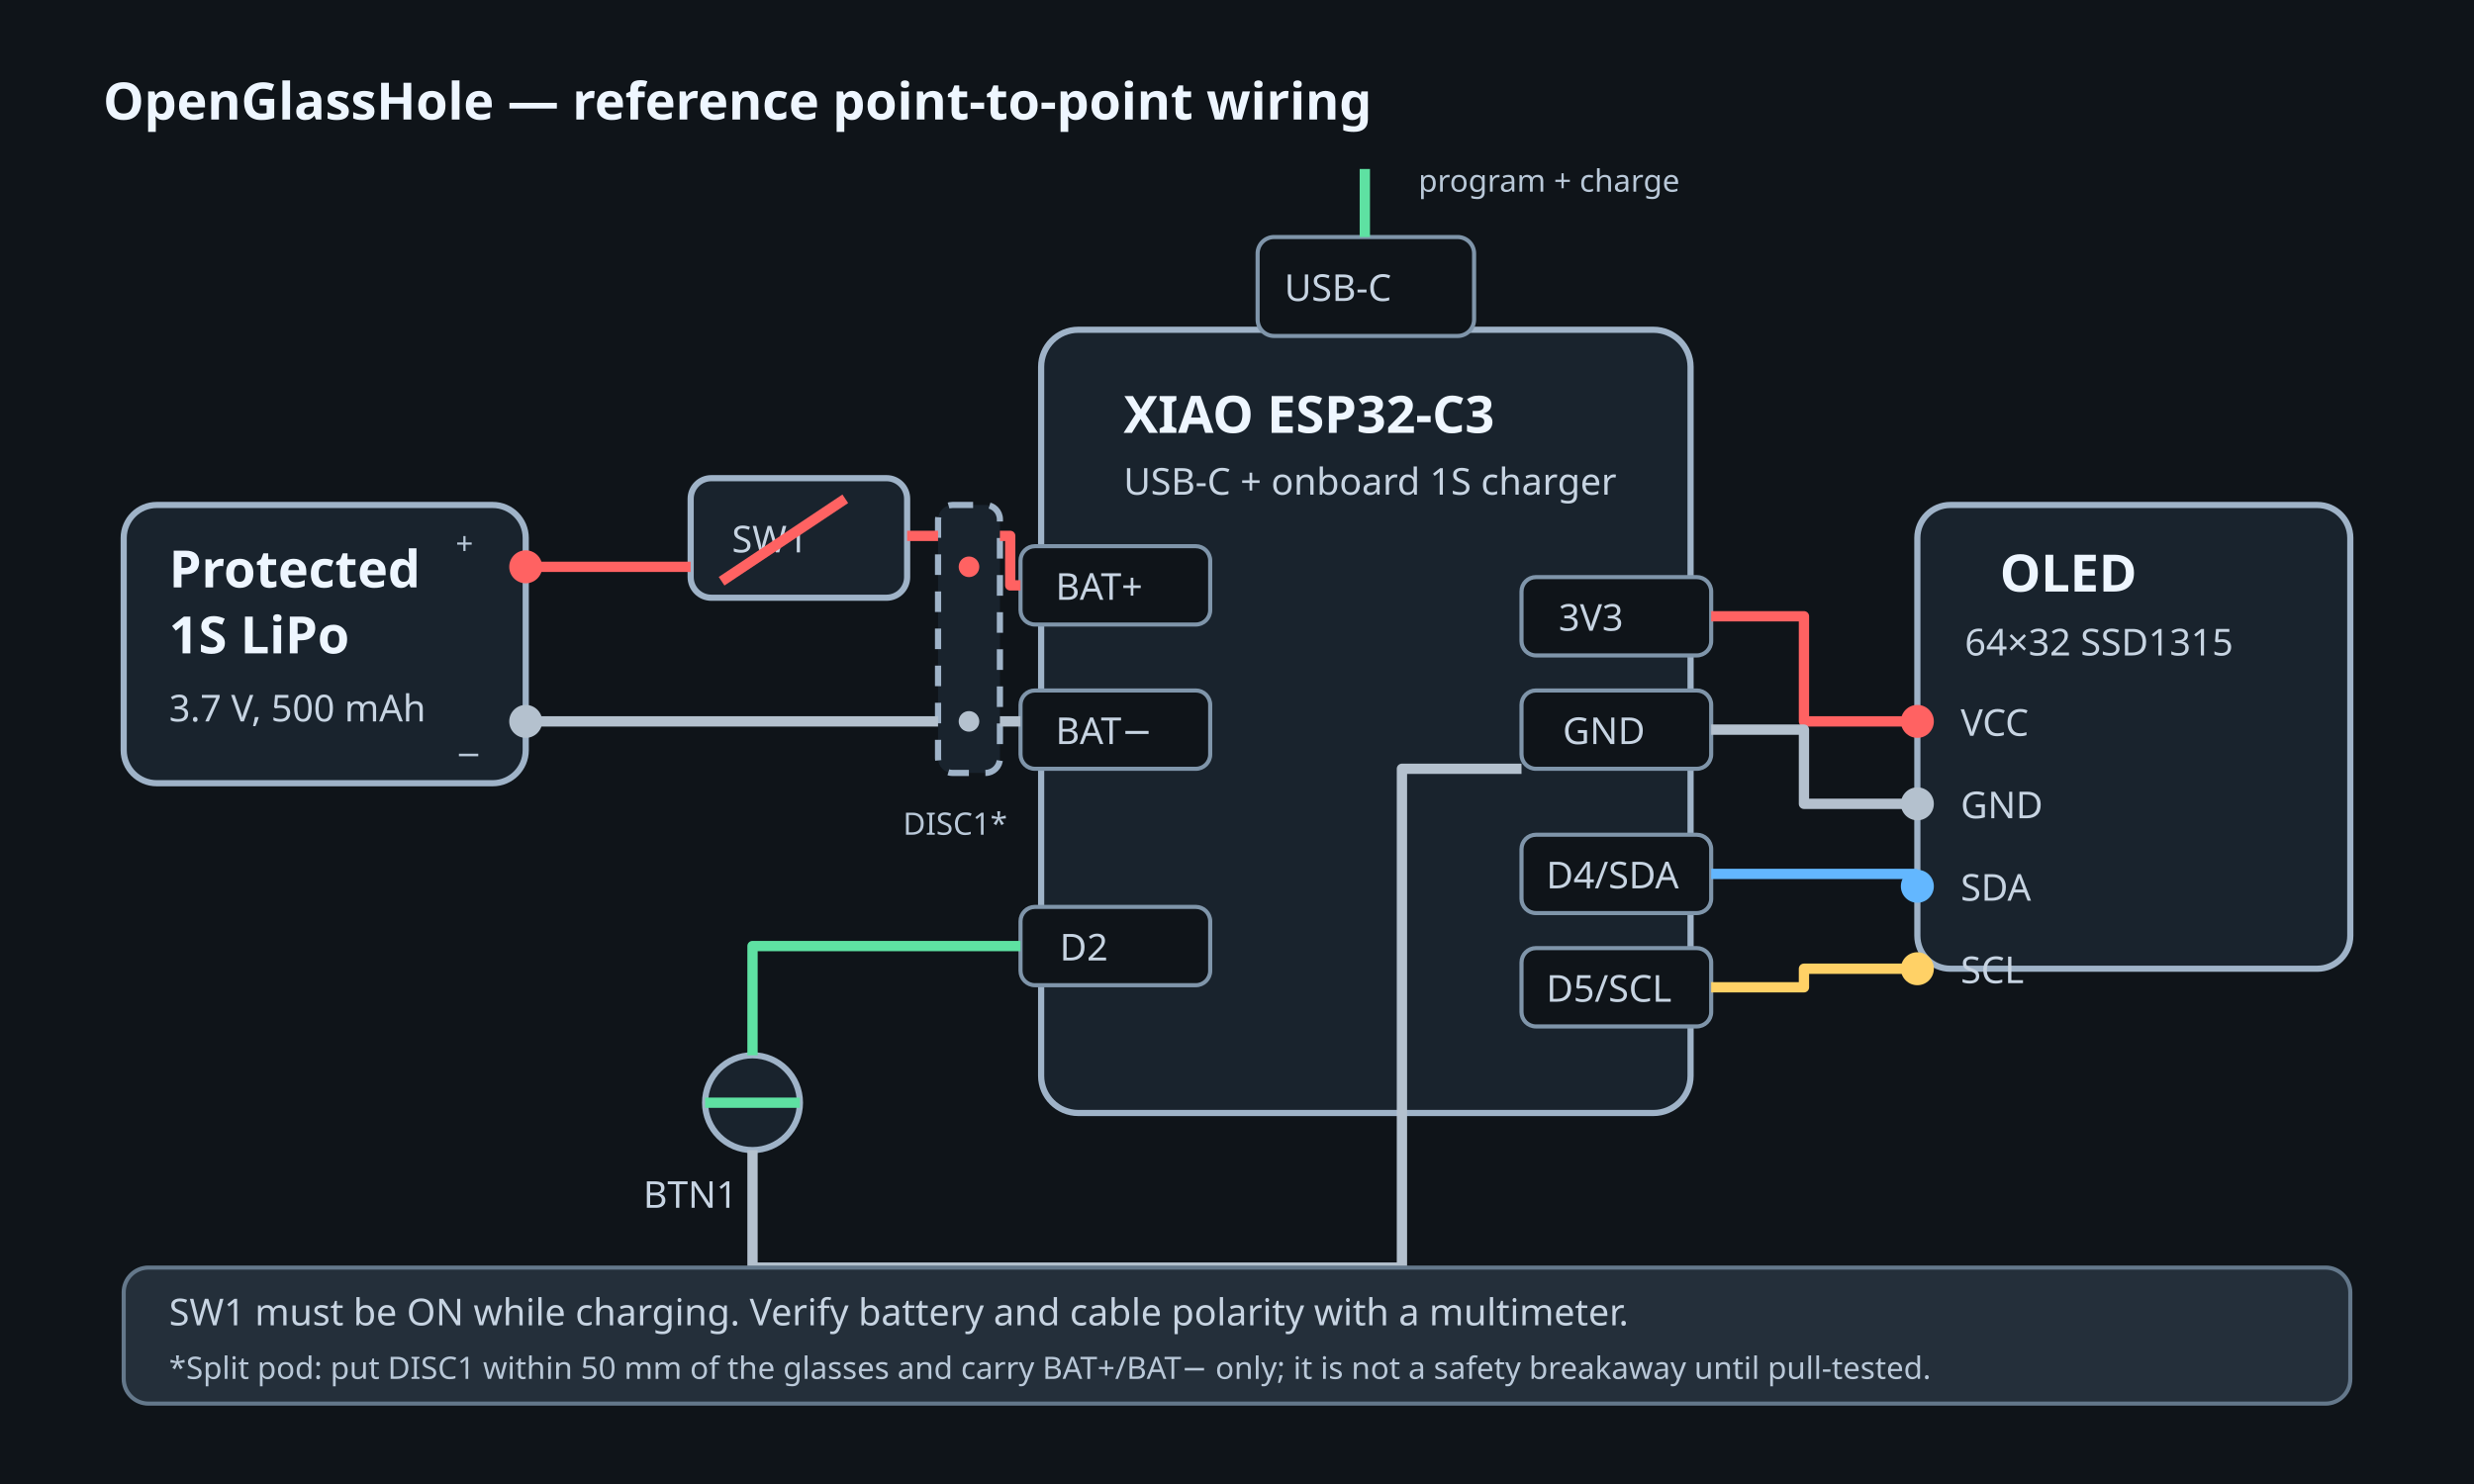
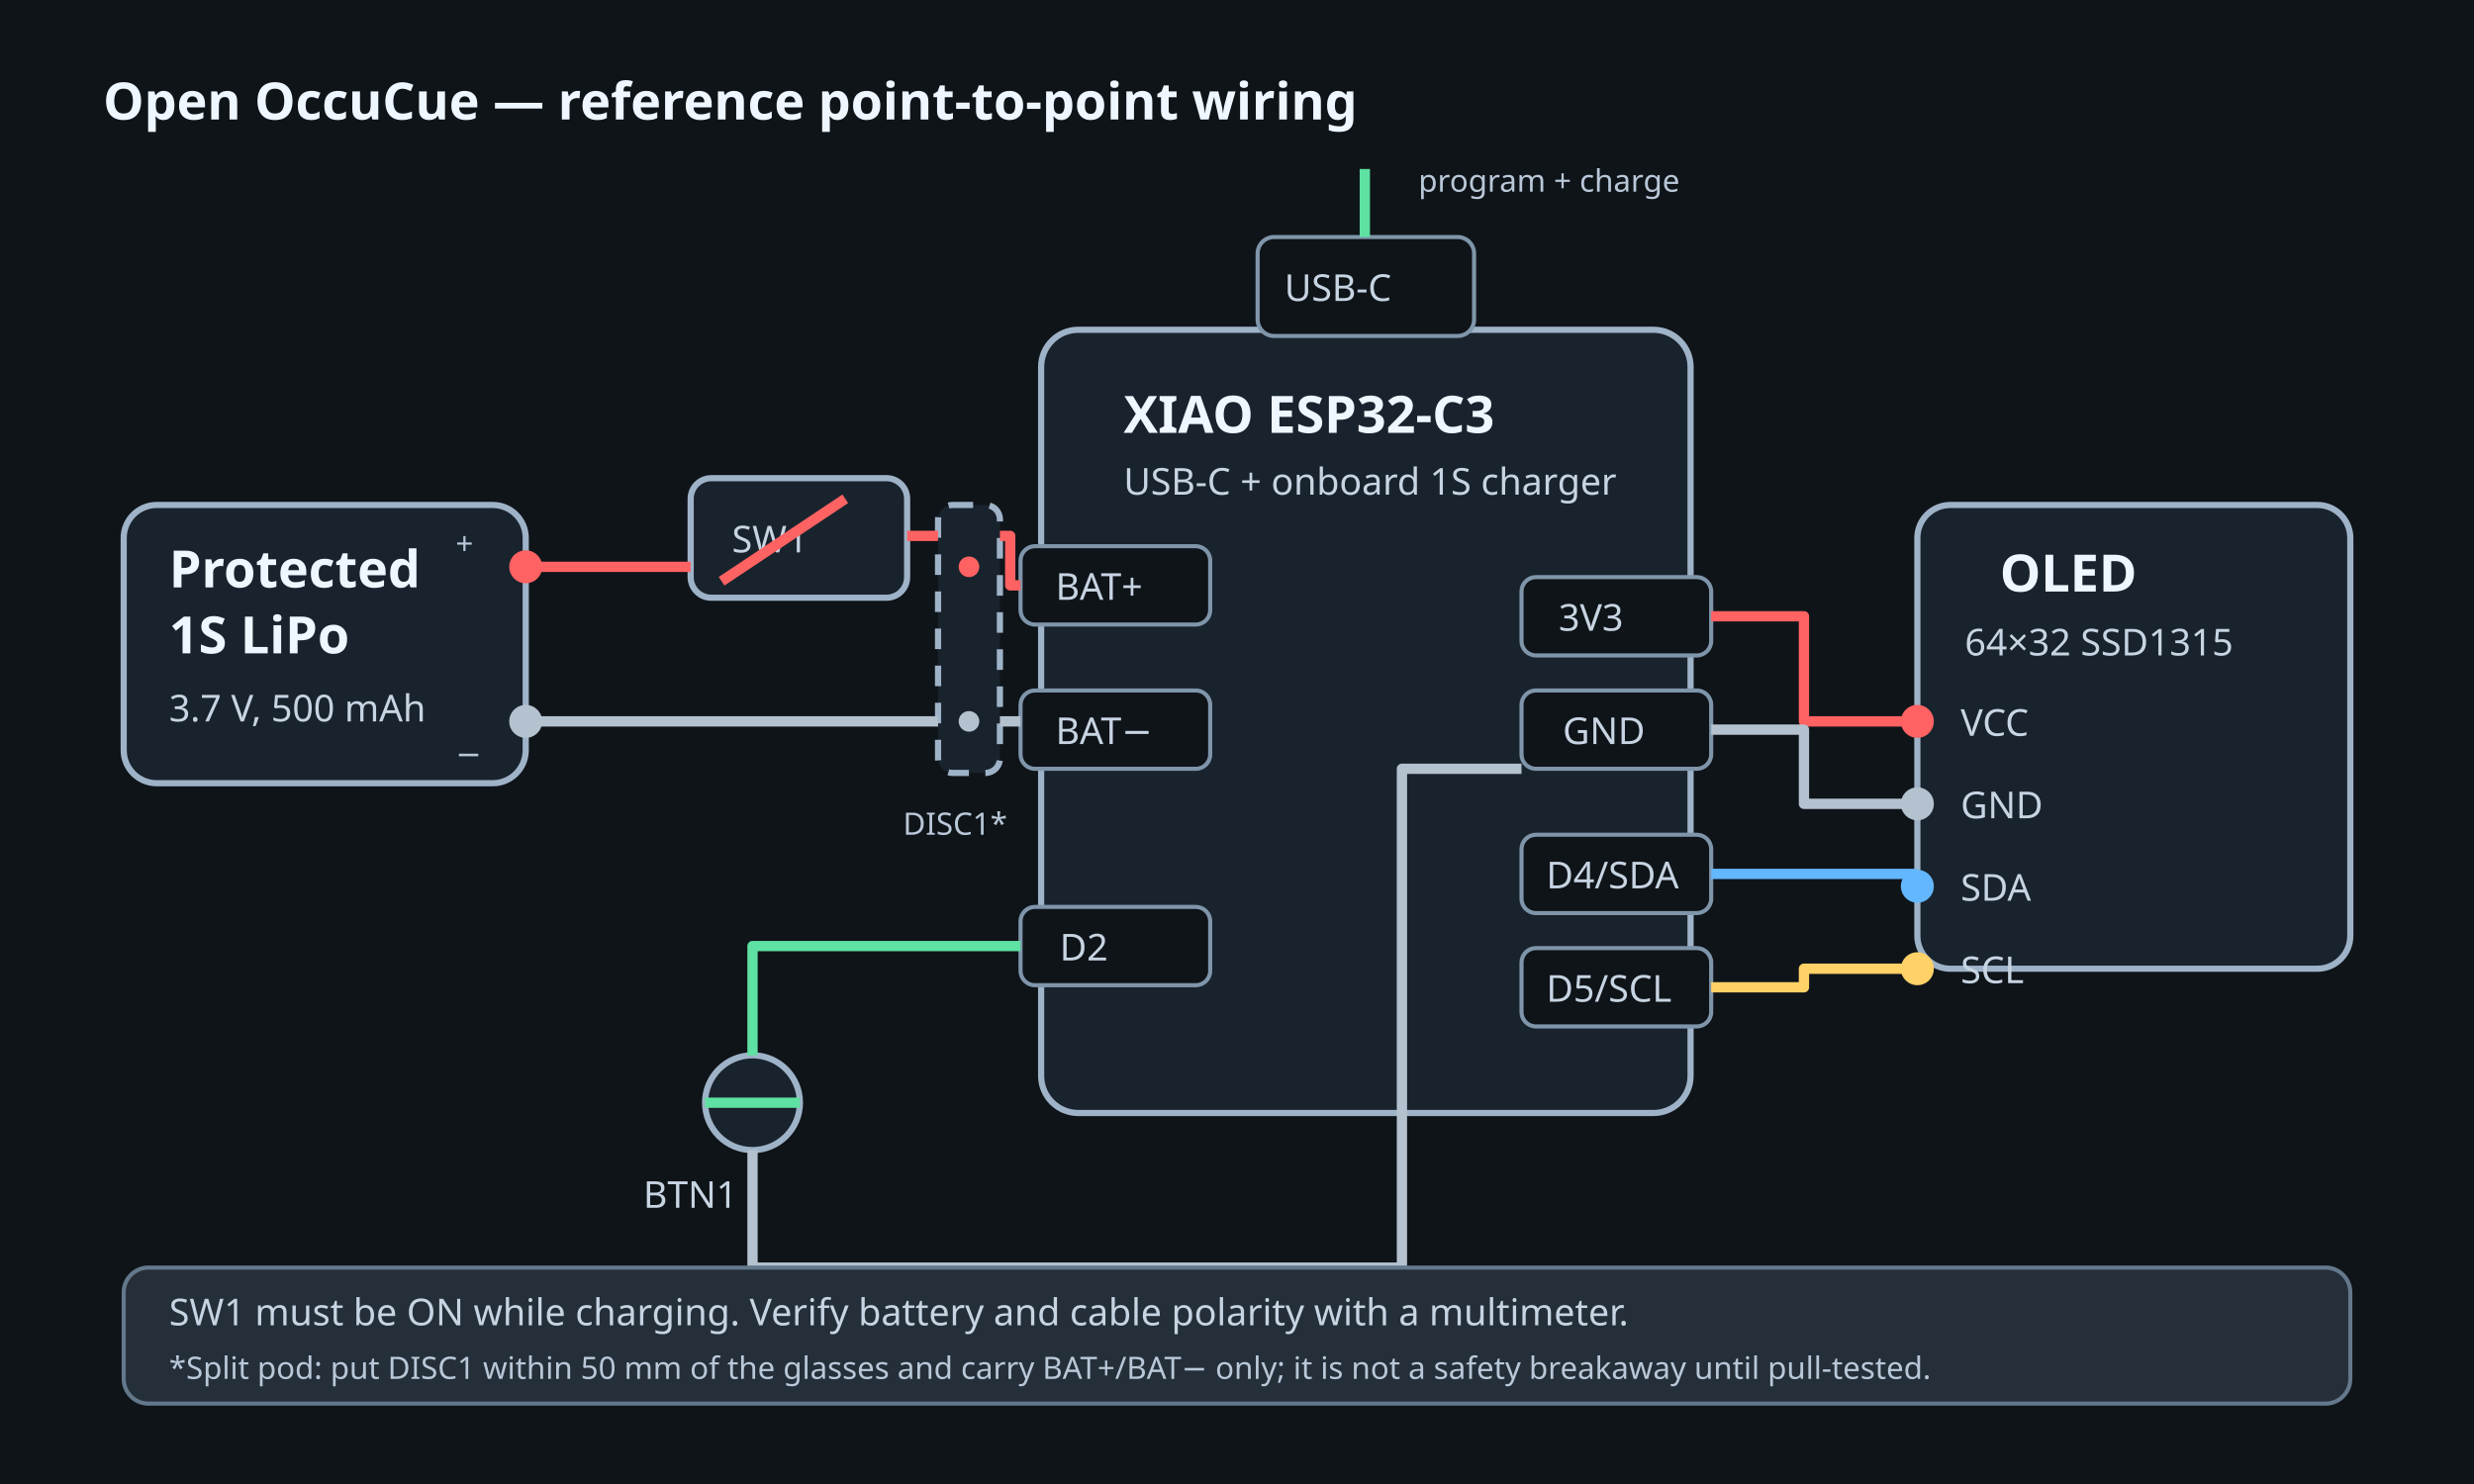
<svg xmlns="http://www.w3.org/2000/svg" viewBox="0 0 1200 720" role="img" aria-labelledby="title desc">
  <style>
    .bg{fill:#0f1419}.panel{fill:#19232d;stroke:#9fb3c8;stroke-width:3}.label{fill:#eef6ff;font:700 25px system-ui,sans-serif}.small{fill:#c7d4e2;font:18px system-ui,sans-serif}.tiny{fill:#b9c8d8;font:15px system-ui,sans-serif}.pin{fill:#0f1419;stroke:#7f95aa;stroke-width:2}.wire{fill:none;stroke-width:5;stroke-linejoin:round}.red{stroke:#ff6262}.black{stroke:#b4c1ce}.blue{stroke:#63b7ff}.yellow{stroke:#ffd166}.green{stroke:#5ee1a2}.dash{stroke-dasharray:10 8}.note{fill:#242f3a;stroke:#64788b;stroke-width:2}
  </style>
  <rect class="bg" width="1200" height="720" />
-   <text x="50" y="58" class="label">OpenGlassHole — reference point-to-point wiring</text>
+   <text x="50" y="58" class="label">Open OccuCue — reference point-to-point wiring</text>
  <rect x="60" y="245" width="195" height="135" rx="16" class="panel" />
  <text x="82" y="285" class="label">Protected</text>
  <text x="82" y="317" class="label">1S LiPo</text>
  <text x="82" y="350" class="small">3.7 V, 500 mAh</text>
  <circle cx="255" cy="275" r="8" fill="#ff6262" />
  <circle cx="255" cy="350" r="8" fill="#b4c1ce" />
  <text x="221" y="269" class="tiny">+</text>
  <text x="221" y="371" class="tiny">−</text>
  <rect x="335" y="232" width="105" height="58" rx="10" class="panel" />
  <text x="355" y="268" class="small">SW1</text>
  <path d="M350 282 L410 242" class="wire red" />
  <rect x="455" y="245" width="30" height="130" rx="7" class="panel dash" />
  <circle cx="470" cy="275" r="5" fill="#ff6262" />
  <circle cx="470" cy="350" r="5" fill="#b4c1ce" />
  <text x="438" y="405" class="tiny">DISC1*</text>
  <rect x="505" y="160" width="315" height="380" rx="18" class="panel" />
  <text x="545" y="210" class="label">XIAO ESP32-C3</text>
  <text x="545" y="240" class="small">USB-C + onboard 1S charger</text>
  <rect x="495" y="265" width="92" height="38" rx="7" class="pin" />
  <text x="512" y="291" class="small">BAT+</text>
  <rect x="495" y="335" width="92" height="38" rx="7" class="pin" />
  <text x="512" y="361" class="small">BAT−</text>
  <rect x="738" y="280" width="92" height="38" rx="7" class="pin" />
  <text x="756" y="306" class="small">3V3</text>
  <rect x="738" y="335" width="92" height="38" rx="7" class="pin" />
  <text x="758" y="361" class="small">GND</text>
  <rect x="738" y="405" width="92" height="38" rx="7" class="pin" />
  <text x="750" y="431" class="small">D4/SDA</text>
  <rect x="738" y="460" width="92" height="38" rx="7" class="pin" />
  <text x="750" y="486" class="small">D5/SCL</text>
  <rect x="495" y="440" width="92" height="38" rx="7" class="pin" />
  <text x="514" y="466" class="small">D2</text>
  <rect x="610" y="115" width="105" height="48" rx="8" class="pin" />
  <text x="623" y="146" class="small">USB-C</text>
  <path d="M662 115 V82" class="wire green" />
  <text x="688" y="93" class="tiny">program + charge</text>
  <rect x="930" y="245" width="210" height="225" rx="16" class="panel" />
  <text x="970" y="287" class="label">OLED</text>
  <text x="953" y="318" class="small">64×32 SSD1315</text>
  <circle cx="930" cy="350" r="8" fill="#ff6262" />
  <text x="951" y="357" class="small">VCC</text>
  <circle cx="930" cy="390" r="8" fill="#b4c1ce" />
  <text x="951" y="397" class="small">GND</text>
  <circle cx="930" cy="430" r="8" fill="#63b7ff" />
  <text x="951" y="437" class="small">SDA</text>
  <circle cx="930" cy="470" r="8" fill="#ffd166" />
  <text x="951" y="477" class="small">SCL</text>
  <path d="M255 275 H335 M440 260 H455 M485 260 H490 V284 H495" class="wire red" />
  <path d="M255 350 H455 M485 350 H495" class="wire black" />
  <path d="M830 299 H875 V350 H930" class="wire red" />
  <path d="M830 354 H875 V390 H930" class="wire black" />
  <path d="M830 424 H930" class="wire blue" />
  <path d="M830 479 H875 V470 H930" class="wire yellow" />
  <circle cx="365" cy="535" r="23" class="panel" />
  <path d="M342 535 H388" class="wire green" />
  <text x="312" y="586" class="small">BTN1</text>
  <path d="M495 459 H365 V512" class="wire green" />
  <path d="M365 558 V615 H680 V373 H738" class="wire black" />
  <rect x="60" y="615" width="1080" height="66" rx="12" class="note" />
  <text x="82" y="643" class="small">SW1 must be ON while charging. Verify battery and cable polarity with a multimeter.</text>
  <text x="82" y="669" class="tiny">*Split pod: put DISC1 within 50 mm of the glasses and carry BAT+/BAT− only; it is not a safety breakaway until pull-tested.</text>
</svg>
